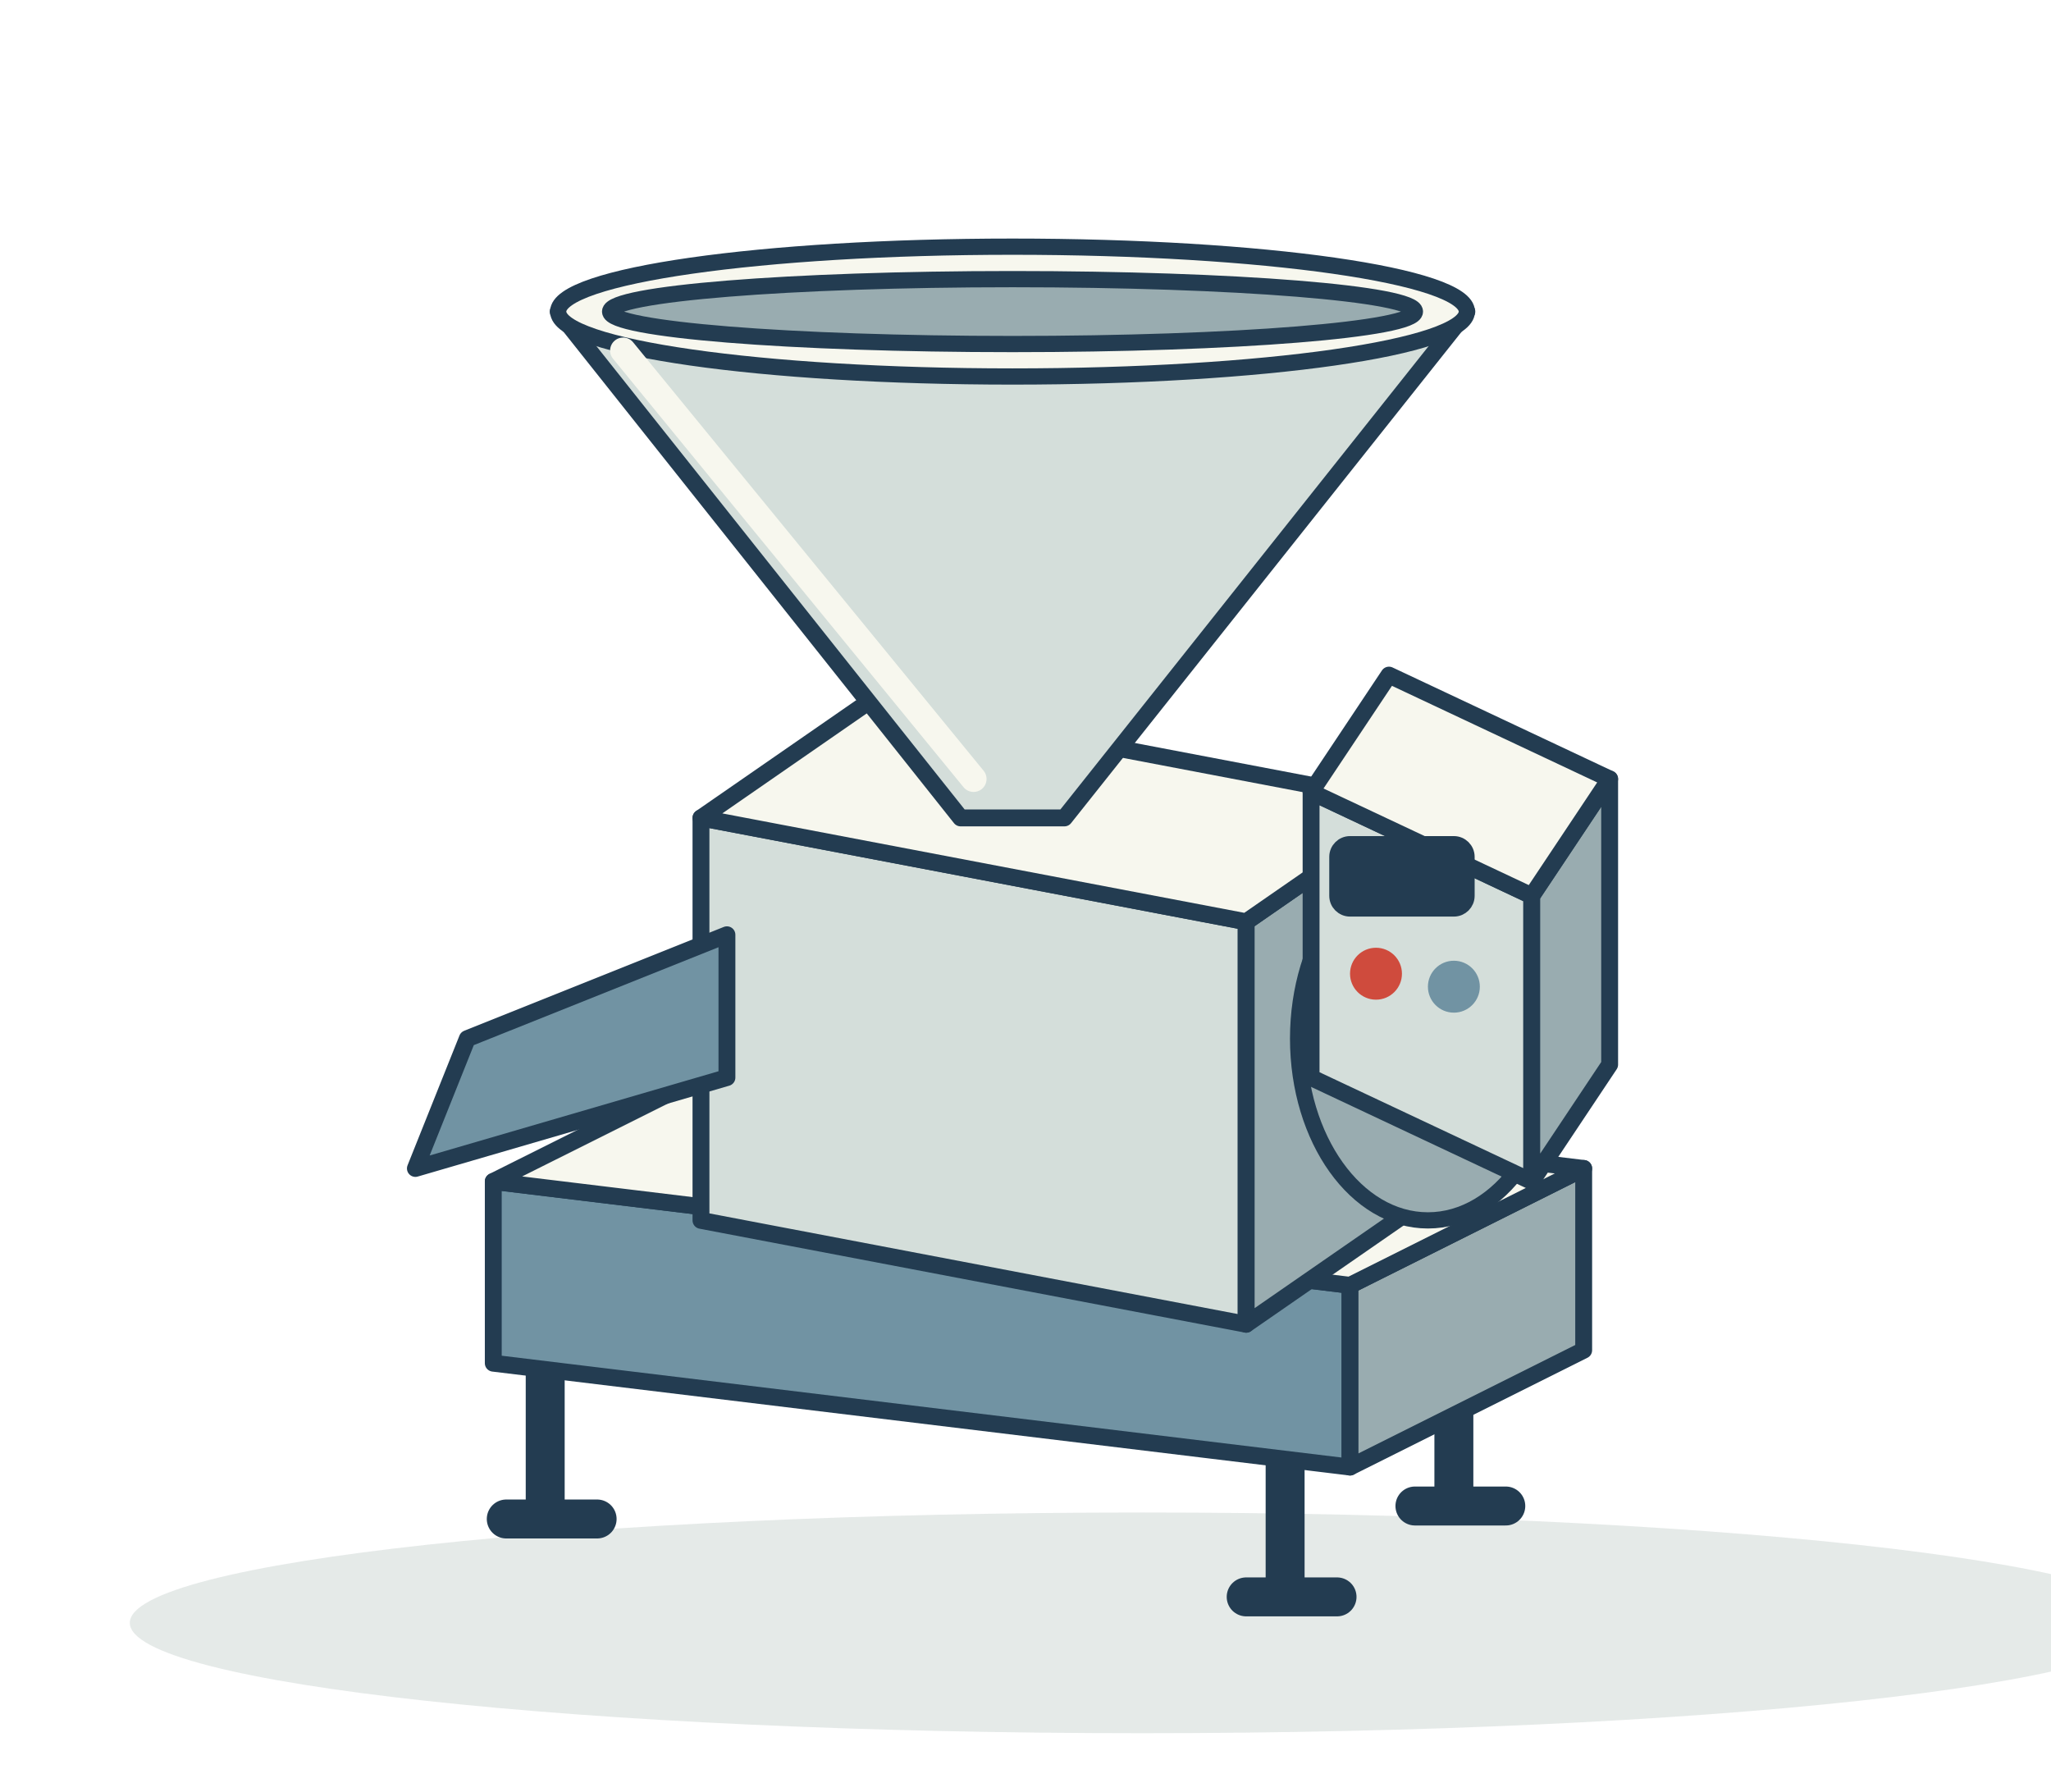
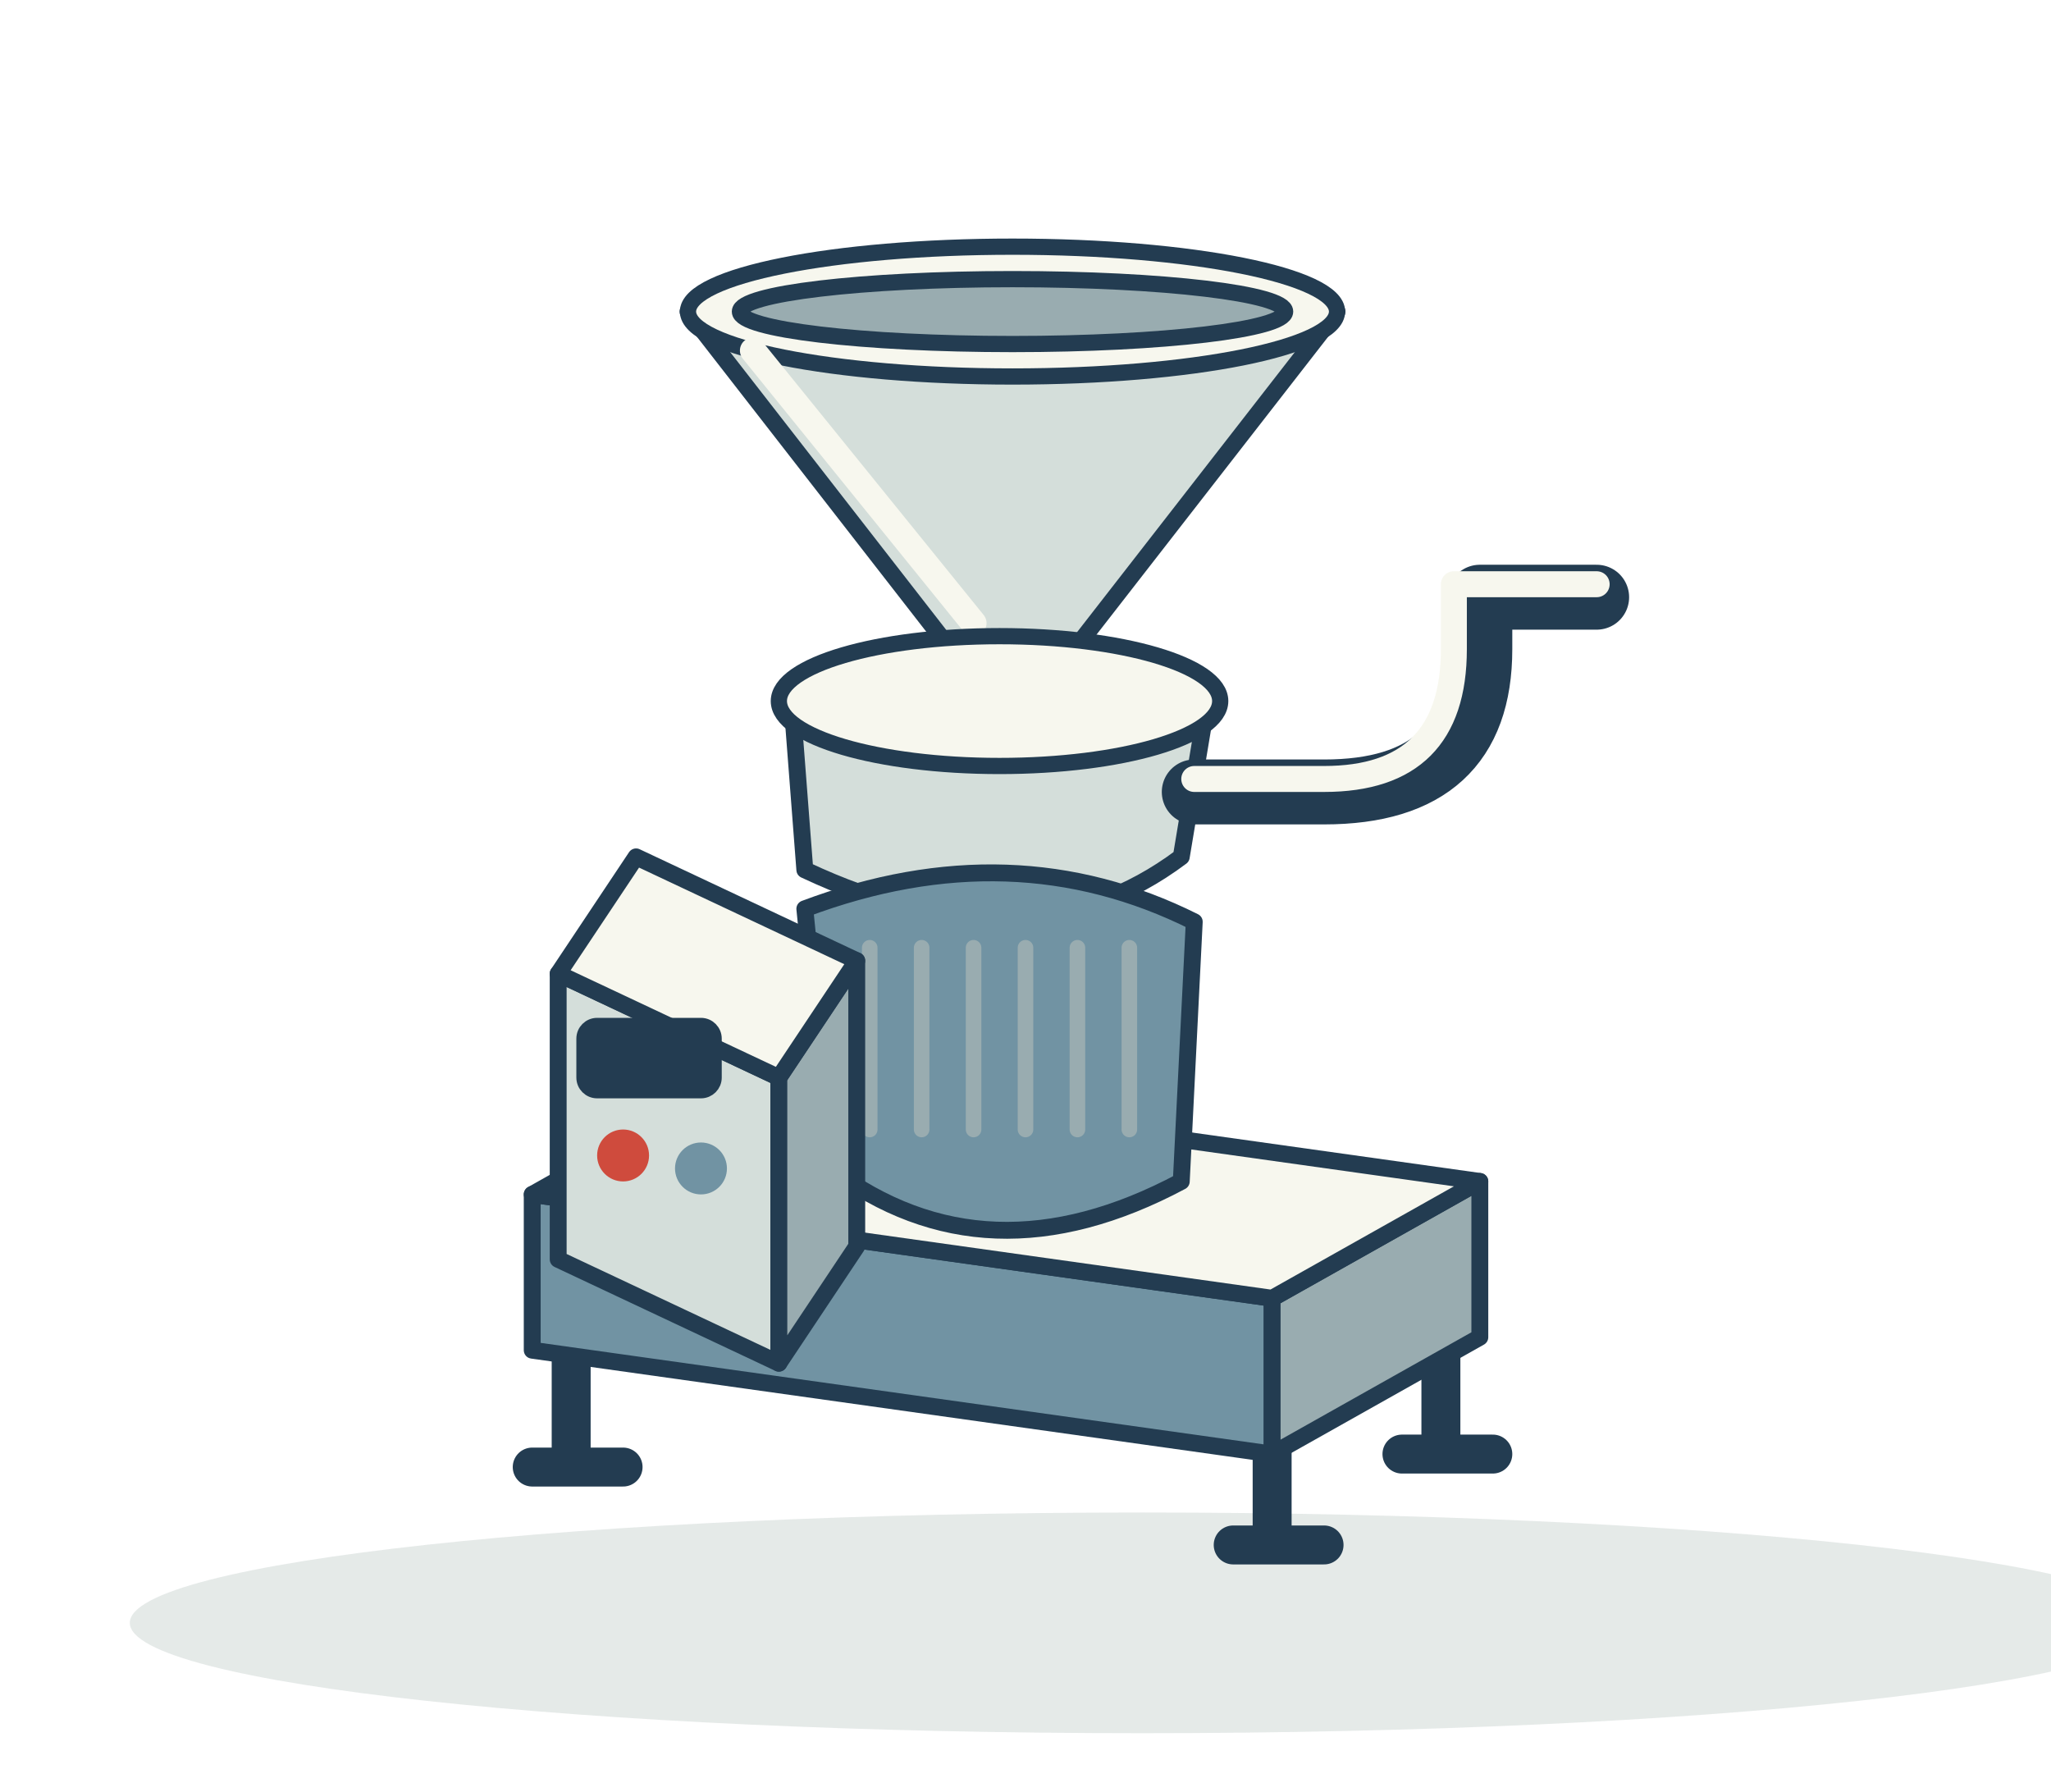
<svg xmlns="http://www.w3.org/2000/svg" viewBox="22 3 158 138" aria-hidden="true">
  <ellipse cx="110" cy="128" rx="78" ry="8.5" fill="#aebcb8" opacity=".32" />
-   <path d="M64 104v16m-3 0h7" fill="none" stroke="#233c51" stroke-width="3" stroke-linecap="round" stroke-linejoin="round" />
-   <path d="M121 110v16m-3 0h7" fill="none" stroke="#233c51" stroke-width="3" stroke-linecap="round" stroke-linejoin="round" />
-   <path d="M134 103v16m-3 0h7" fill="none" stroke="#233c51" stroke-width="3" stroke-linecap="round" stroke-linejoin="round" />
-   <path d="M60 94l66 8v14l-66 -8z" fill="#7193a3" stroke="#233c51" stroke-width="1.3" stroke-linejoin="round" />
-   <path d="M126 102l18 -9v14l-18 9z" fill="#99acb0" stroke="#233c51" stroke-width="1.3" stroke-linejoin="round" />
-   <path d="M60 94l18 -9 66 8 -18 9z" fill="#f7f7ee" stroke="#233c51" stroke-width="1.3" stroke-linejoin="round" />
-   <path d="M76 66l42 8v31l-42 -8z" fill="#d4deda" stroke="#233c51" stroke-width="1.3" stroke-linejoin="round" />
-   <path d="M118 74l13 -9v31l-13 9z" fill="#99acb0" stroke="#233c51" stroke-width="1.3" stroke-linejoin="round" />
-   <path d="M76 66l13 -9 42 8 -13 9z" fill="#f7f7ee" stroke="#233c51" stroke-width="1.3" stroke-linejoin="round" />
-   <path d="M65 27q35 8 70 0l-31 39h-8z" fill="#d4deda" stroke="#233c51" stroke-width="1.3" stroke-linejoin="round" />
-   <ellipse cx="100" cy="27" rx="35" ry="5" fill="#f7f7ee" stroke="#233c51" stroke-width="1.25" />
-   <ellipse cx="100" cy="27" rx="31" ry="2.5" fill="#99acb0" stroke="#233c51" stroke-width="1.25" />
-   <path d="M70 30l27 33" fill="none" stroke="#f7f7ee" stroke-width="2" stroke-linecap="round" stroke-linejoin="round" />
-   <path d="M78 75l-20 8 -4 10 24 -7z" fill="#7193a3" stroke="#233c51" stroke-width="1.3" stroke-linejoin="round" />
-   <ellipse cx="132" cy="83" rx="10" ry="14" fill="#99acb0" stroke="#233c51" stroke-width="1.25" />
-   <path d="M123 64l17 8v22l-17 -8z" fill="#d4deda" stroke="#233c51" stroke-width="1.3" stroke-linejoin="round" />
-   <path d="M140 72l6 -9v22l-6 9z" fill="#99acb0" stroke="#233c51" stroke-width="1.3" stroke-linejoin="round" />
-   <path d="M123 64l6 -9 17 8 -6 9z" fill="#f7f7ee" stroke="#233c51" stroke-width="1.3" stroke-linejoin="round" />
-   <rect x="125" y="68" width="10" height="5" rx="1" fill="#233c51" stroke="#233c51" stroke-width="1.2" />
-   <circle cx="128" cy="78" r="2" fill="#cf4b3d" />
-   <circle cx="134" cy="79" r="2" fill="#7193a3" />
+   <path d="M66 103v13m-3 0h7" fill="none" stroke="#233c51" stroke-width="3" stroke-linecap="round" stroke-linejoin="round" />
+   <path d="M120 109v13m-3 0h7" fill="none" stroke="#233c51" stroke-width="3" stroke-linecap="round" stroke-linejoin="round" />
+   <path d="M133 102v13m-3 0h7" fill="none" stroke="#233c51" stroke-width="3" stroke-linecap="round" stroke-linejoin="round" />
+   <path d="M63 95l57 8v12l-57 -8z" fill="#7193a3" stroke="#233c51" stroke-width="1.3" stroke-linejoin="round" />
+   <path d="M120 103l16 -9v12l-16 9z" fill="#99acb0" stroke="#233c51" stroke-width="1.3" stroke-linejoin="round" />
+   <path d="M63 95l16 -9 57 8 -16 9z" fill="#f7f7ee" stroke="#233c51" stroke-width="1.3" stroke-linejoin="round" />
+   <path d="M75 27q25 8 50 0l-21 27h-8z" fill="#d4deda" stroke="#233c51" stroke-width="1.3" stroke-linejoin="round" />
+   <ellipse cx="100" cy="27" rx="25" ry="5" fill="#f7f7ee" stroke="#233c51" stroke-width="1.25" />
+   <ellipse cx="100" cy="27" rx="21" ry="2.5" fill="#99acb0" stroke="#233c51" stroke-width="1.25" />
+   <path d="M80 30l17 21" fill="none" stroke="#f7f7ee" stroke-width="2" stroke-linecap="round" stroke-linejoin="round" />
+   <path d="M83 57q15 -5 32 0l-2 12q-12 9 -29 1z" fill="#d4deda" stroke="#233c51" stroke-width="1.3" stroke-linejoin="round" />
+   <ellipse cx="99" cy="57" rx="17" ry="5" fill="#f7f7ee" stroke="#233c51" stroke-width="1.25" />
+   <path d="M84 73q16 -6 30 1l-1 20q-15 8 -27 -1z" fill="#7193a3" stroke="#233c51" stroke-width="1.3" stroke-linejoin="round" />
+   <path d="M89 76v14" fill="none" stroke="#99acb0" stroke-width="1.2" stroke-linecap="round" stroke-linejoin="round" />
+   <path d="M93 76v14" fill="none" stroke="#99acb0" stroke-width="1.2" stroke-linecap="round" stroke-linejoin="round" />
+   <path d="M97 76v14" fill="none" stroke="#99acb0" stroke-width="1.2" stroke-linecap="round" stroke-linejoin="round" />
+   <path d="M101 76v14" fill="none" stroke="#99acb0" stroke-width="1.2" stroke-linecap="round" stroke-linejoin="round" />
+   <path d="M105 76v14" fill="none" stroke="#99acb0" stroke-width="1.2" stroke-linecap="round" stroke-linejoin="round" />
+   <path d="M109 76v14" fill="none" stroke="#99acb0" stroke-width="1.2" stroke-linecap="round" stroke-linejoin="round" />
+   <path d="M114 64h10q12 0 12 -11v-4h9" fill="none" stroke="#233c51" stroke-width="5" stroke-linecap="round" stroke-linejoin="round" />
+   <path d="M114 63h10q10 0 10 -10v-5h11" fill="none" stroke="#f7f7ee" stroke-width="2" stroke-linecap="round" stroke-linejoin="round" />
+   <path d="M65 78l17 8v22l-17 -8z" fill="#d4deda" stroke="#233c51" stroke-width="1.3" stroke-linejoin="round" />
+   <path d="M82 86l6 -9v22l-6 9z" fill="#99acb0" stroke="#233c51" stroke-width="1.3" stroke-linejoin="round" />
+   <path d="M65 78l6 -9 17 8 -6 9z" fill="#f7f7ee" stroke="#233c51" stroke-width="1.3" stroke-linejoin="round" />
+   <rect x="67" y="82" width="10" height="5" rx="1" fill="#233c51" stroke="#233c51" stroke-width="1.2" />
+   <circle cx="70" cy="92" r="2" fill="#cf4b3d" />
+   <circle cx="76" cy="93" r="2" fill="#7193a3" />
</svg>
